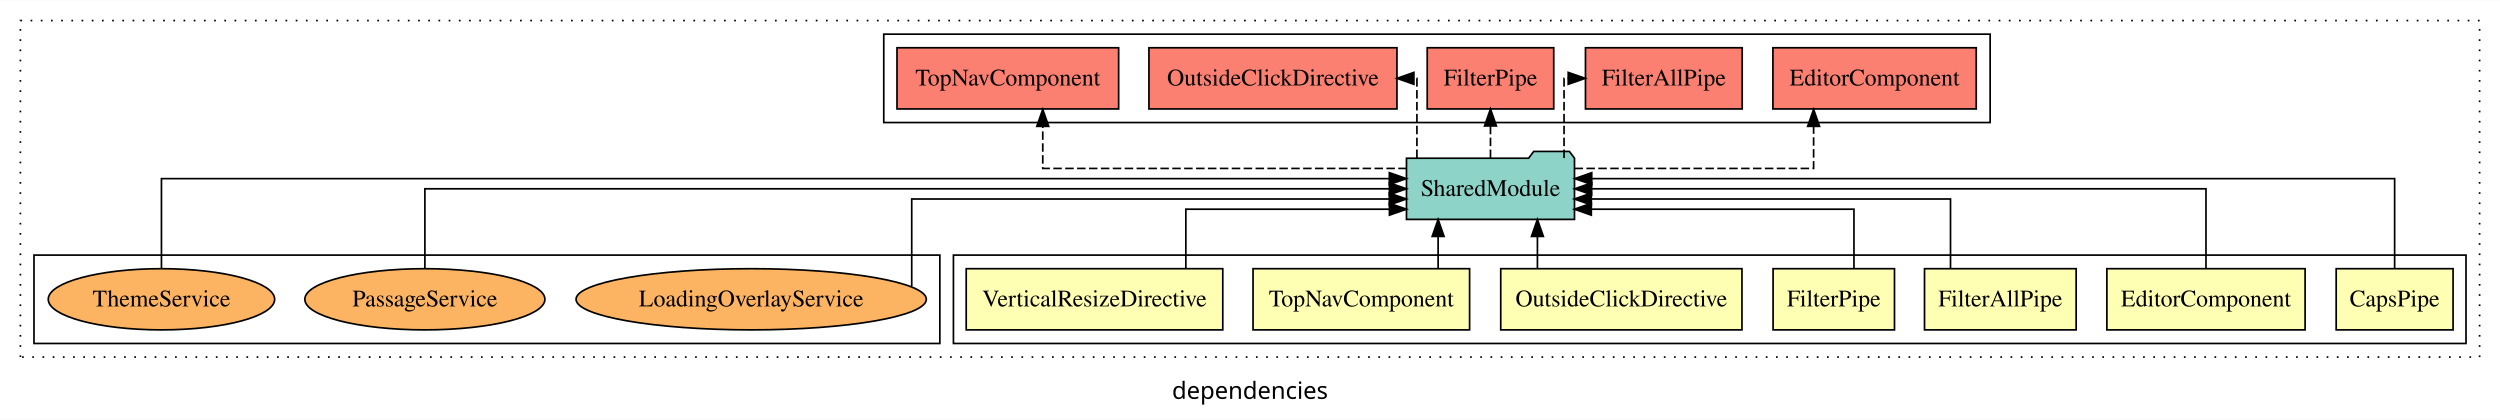
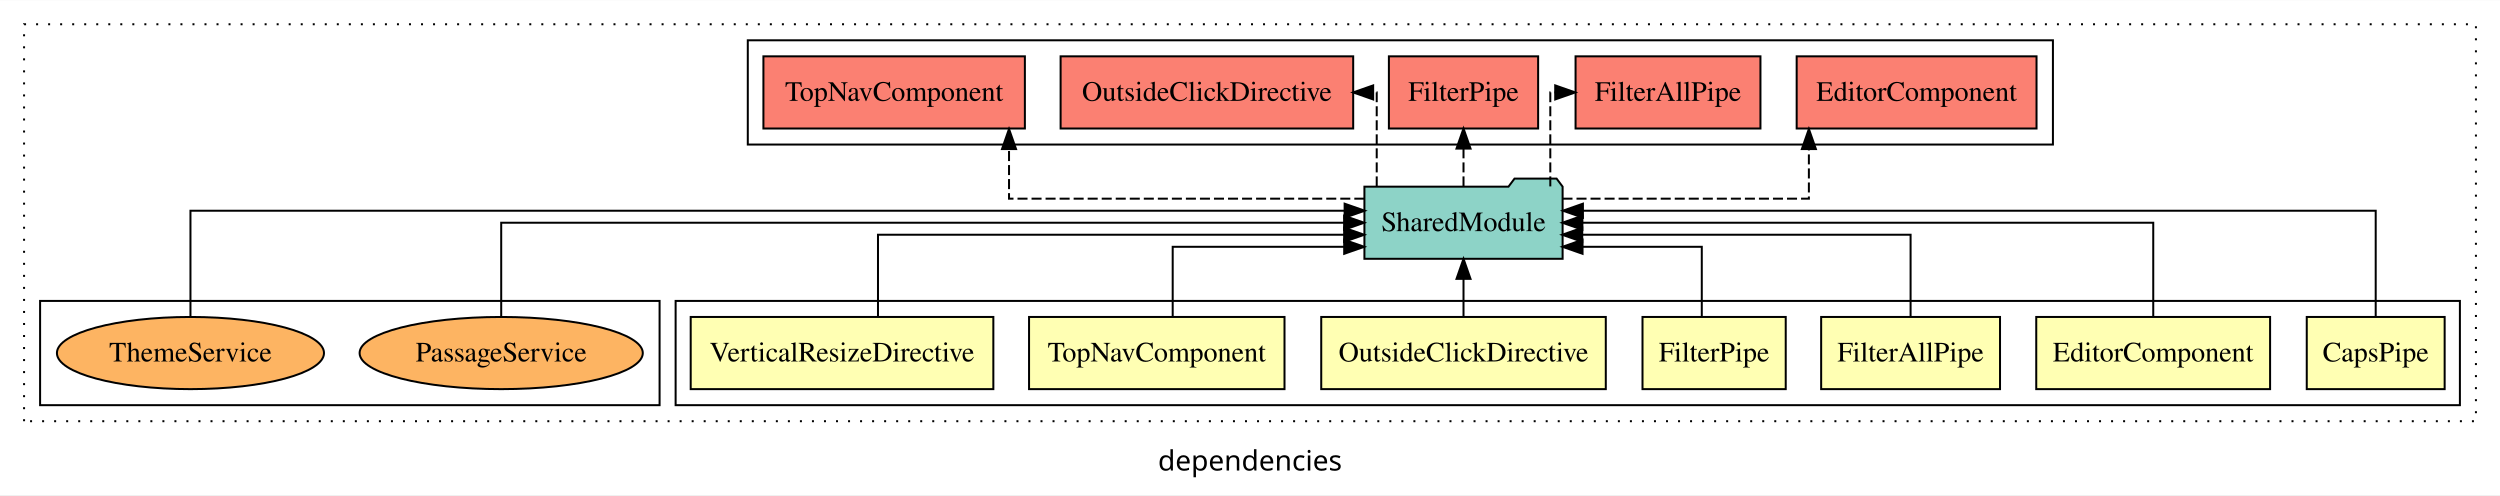
- <svg xmlns="http://www.w3.org/2000/svg" width="1471pt" height="247pt" viewBox="0.00 0.00 1471.00 246.80">
+ <svg xmlns="http://www.w3.org/2000/svg" width="1247pt" height="247pt" viewBox="0.00 0.00 1247.00 246.80">
  <g id="graph0" class="graph" transform="scale(1 1) rotate(0) translate(4 242.8)">
-     <polygon fill="white" stroke="transparent" points="-4,4 -4,-242.8 1467,-242.8 1467,4 -4,4" />
-     <text text-anchor="middle" x="731.5" y="-8.2" font-family="sans-serif" font-size="14.00">dependencies</text>
+     <polygon fill="white" stroke="transparent" points="-4,4 -4,-242.8 1243,-242.8 1243,4 -4,4" />
+     <text text-anchor="middle" x="619.5" y="-8.2" font-family="sans-serif" font-size="14.00">dependencies</text>
    <g id="clust1" class="cluster">
-       <polygon fill="none" stroke="black" stroke-dasharray="1,5" points="8,-32.8 8,-230.8 1455,-230.8 1455,-32.8 8,-32.8" />
+       <polygon fill="none" stroke="black" stroke-dasharray="1,5" points="8,-32.8 8,-230.8 1231,-230.8 1231,-32.8 8,-32.8" />
    </g>
    <g id="clust2" class="cluster">
-       <polygon fill="none" stroke="black" points="557,-40.8 557,-92.8 1447,-92.8 1447,-40.8 557,-40.8" />
+       <polygon fill="none" stroke="black" points="333,-40.8 333,-92.8 1223,-92.8 1223,-40.8 333,-40.8" />
    </g>
    <g id="clust11" class="cluster">
-       <polygon fill="none" stroke="black" points="516,-170.8 516,-222.8 1167,-222.8 1167,-170.8 516,-170.8" />
+       <polygon fill="none" stroke="black" points="369,-170.8 369,-222.8 1020,-222.8 1020,-170.8 369,-170.8" />
    </g>
    <g id="clust13" class="cluster">
-       <polygon fill="none" stroke="black" points="16,-40.8 16,-92.8 549,-92.8 549,-40.8 16,-40.8" />
+       <polygon fill="none" stroke="black" points="16,-40.8 16,-92.8 325,-92.8 325,-40.8 16,-40.8" />
    </g>
    <g id="node1" class="node">
-       <polygon fill="#ffffb3" stroke="black" points="1439.39,-84.8 1370.61,-84.8 1370.61,-48.8 1439.39,-48.8 1439.39,-84.8" />
-       <text text-anchor="middle" x="1405" y="-62.6" font-family="Times,serif" font-size="14.00">CapsPipe</text>
+       <polygon fill="#ffffb3" stroke="black" points="1215.39,-84.8 1146.61,-84.8 1146.61,-48.8 1215.39,-48.8 1215.39,-84.8" />
+       <text text-anchor="middle" x="1181" y="-62.6" font-family="Times,serif" font-size="14.00">CapsPipe</text>
    </g>
    <g id="node8" class="node">
-       <polygon fill="#8dd3c7" stroke="black" points="922.43,-149.8 919.43,-153.8 898.43,-153.8 895.43,-149.8 823.57,-149.8 823.57,-113.8 922.43,-113.8 922.43,-149.8" />
-       <text text-anchor="middle" x="873" y="-127.6" font-family="Times,serif" font-size="14.00">SharedModule</text>
+       <polygon fill="#8dd3c7" stroke="black" points="775.43,-149.8 772.43,-153.8 751.43,-153.8 748.43,-149.8 676.57,-149.8 676.57,-113.8 775.43,-113.8 775.43,-149.8" />
+       <text text-anchor="middle" x="726" y="-127.6" font-family="Times,serif" font-size="14.00">SharedModule</text>
    </g>
    <g id="edge1" class="edge">
-       <path fill="none" stroke="black" d="M1405,-85.08C1405,-106.12 1405,-137.8 1405,-137.8 1405,-137.8 932.57,-137.8 932.57,-137.8" />
-       <polygon fill="black" stroke="black" points="932.57,-134.3 922.57,-137.8 932.57,-141.3 932.57,-134.3" />
+       <path fill="none" stroke="black" d="M1181,-85.08C1181,-106.12 1181,-137.8 1181,-137.8 1181,-137.8 785.56,-137.8 785.56,-137.8" />
+       <polygon fill="black" stroke="black" points="785.56,-134.3 775.56,-137.8 785.56,-141.3 785.56,-134.3" />
    </g>
    <g id="node2" class="node">
-       <polygon fill="#ffffb3" stroke="black" points="1352.32,-84.8 1235.68,-84.8 1235.68,-48.8 1352.32,-48.8 1352.32,-84.8" />
-       <text text-anchor="middle" x="1294" y="-62.6" font-family="Times,serif" font-size="14.00">EditorComponent</text>
+       <polygon fill="#ffffb3" stroke="black" points="1128.32,-84.8 1011.68,-84.8 1011.68,-48.8 1128.32,-48.8 1128.32,-84.8" />
+       <text text-anchor="middle" x="1070" y="-62.6" font-family="Times,serif" font-size="14.00">EditorComponent</text>
    </g>
    <g id="edge2" class="edge">
-       <path fill="none" stroke="black" d="M1294,-84.91C1294,-104.14 1294,-131.8 1294,-131.8 1294,-131.8 932.53,-131.8 932.53,-131.8" />
-       <polygon fill="black" stroke="black" points="932.53,-128.3 922.53,-131.8 932.53,-135.3 932.53,-128.3" />
+       <path fill="none" stroke="black" d="M1070.04,-84.91C1070.04,-104.14 1070.04,-131.8 1070.04,-131.8 1070.04,-131.8 785.29,-131.8 785.29,-131.8" />
+       <polygon fill="black" stroke="black" points="785.29,-128.3 775.29,-131.8 785.29,-135.3 785.29,-128.3" />
    </g>
    <g id="node3" class="node">
-       <polygon fill="#ffffb3" stroke="black" points="1217.61,-84.8 1128.39,-84.8 1128.39,-48.8 1217.61,-48.8 1217.61,-84.8" />
-       <text text-anchor="middle" x="1173" y="-62.6" font-family="Times,serif" font-size="14.00">FilterAllPipe</text>
+       <polygon fill="#ffffb3" stroke="black" points="993.61,-84.8 904.39,-84.8 904.39,-48.8 993.61,-48.8 993.61,-84.8" />
+       <text text-anchor="middle" x="949" y="-62.6" font-family="Times,serif" font-size="14.00">FilterAllPipe</text>
    </g>
    <g id="edge3" class="edge">
-       <path fill="none" stroke="black" d="M1143.68,-84.82C1143.68,-102.17 1143.68,-125.8 1143.68,-125.8 1143.68,-125.8 932.33,-125.8 932.33,-125.8" />
-       <polygon fill="black" stroke="black" points="932.33,-122.3 922.33,-125.8 932.33,-129.3 932.33,-122.3" />
+       <path fill="none" stroke="black" d="M949,-84.82C949,-102.17 949,-125.8 949,-125.8 949,-125.8 785.21,-125.8 785.21,-125.8" />
+       <polygon fill="black" stroke="black" points="785.21,-122.3 775.21,-125.8 785.21,-129.3 785.21,-122.3" />
    </g>
    <g id="node4" class="node">
-       <polygon fill="#ffffb3" stroke="black" points="1110.72,-84.8 1039.28,-84.8 1039.28,-48.8 1110.72,-48.8 1110.72,-84.8" />
-       <text text-anchor="middle" x="1075" y="-62.6" font-family="Times,serif" font-size="14.00">FilterPipe</text>
+       <polygon fill="#ffffb3" stroke="black" points="886.72,-84.8 815.28,-84.8 815.28,-48.8 886.72,-48.8 886.72,-84.8" />
+       <text text-anchor="middle" x="851" y="-62.6" font-family="Times,serif" font-size="14.00">FilterPipe</text>
    </g>
    <g id="edge4" class="edge">
-       <path fill="none" stroke="black" d="M1086.87,-85.04C1086.87,-100.37 1086.87,-119.8 1086.87,-119.8 1086.87,-119.8 932.33,-119.8 932.33,-119.8" />
-       <polygon fill="black" stroke="black" points="932.33,-116.3 922.33,-119.8 932.33,-123.3 932.33,-116.3" />
+       <path fill="none" stroke="black" d="M844.85,-85.04C844.85,-100.37 844.85,-119.8 844.85,-119.8 844.85,-119.8 785.37,-119.8 785.37,-119.8" />
+       <polygon fill="black" stroke="black" points="785.37,-116.3 775.37,-119.8 785.37,-123.3 785.37,-116.3" />
    </g>
    <g id="node5" class="node">
-       <polygon fill="#ffffb3" stroke="black" points="1020.97,-84.8 879.03,-84.8 879.03,-48.8 1020.97,-48.8 1020.97,-84.8" />
-       <text text-anchor="middle" x="950" y="-62.6" font-family="Times,serif" font-size="14.00">OutsideClickDirective</text>
+       <polygon fill="#ffffb3" stroke="black" points="796.97,-84.8 655.03,-84.8 655.03,-48.8 796.97,-48.8 796.97,-84.8" />
+       <text text-anchor="middle" x="726" y="-62.6" font-family="Times,serif" font-size="14.00">OutsideClickDirective</text>
    </g>
    <g id="edge5" class="edge">
-       <path fill="none" stroke="black" d="M900.62,-84.91C900.62,-84.91 900.62,-103.79 900.62,-103.79" />
-       <polygon fill="black" stroke="black" points="897.12,-103.79 900.62,-113.79 904.12,-103.79 897.12,-103.79" />
+       <path fill="none" stroke="black" d="M726,-84.91C726,-84.91 726,-103.79 726,-103.79" />
+       <polygon fill="black" stroke="black" points="722.5,-103.79 726,-113.79 729.5,-103.79 722.5,-103.79" />
    </g>
    <g id="node6" class="node">
-       <polygon fill="#ffffb3" stroke="black" points="860.71,-84.8 733.29,-84.8 733.29,-48.8 860.71,-48.8 860.71,-84.8" />
-       <text text-anchor="middle" x="797" y="-62.6" font-family="Times,serif" font-size="14.00">TopNavComponent</text>
+       <polygon fill="#ffffb3" stroke="black" points="636.71,-84.8 509.29,-84.8 509.29,-48.8 636.71,-48.8 636.71,-84.8" />
+       <text text-anchor="middle" x="573" y="-62.6" font-family="Times,serif" font-size="14.00">TopNavComponent</text>
    </g>
    <g id="edge6" class="edge">
-       <path fill="none" stroke="black" d="M842.19,-84.91C842.19,-84.91 842.19,-103.79 842.19,-103.79" />
-       <polygon fill="black" stroke="black" points="838.69,-103.79 842.19,-113.79 845.69,-103.79 838.69,-103.79" />
+       <path fill="none" stroke="black" d="M580.94,-85.04C580.94,-100.37 580.94,-119.8 580.94,-119.8 580.94,-119.8 666.48,-119.8 666.48,-119.8" />
+       <polygon fill="black" stroke="black" points="666.48,-123.3 676.48,-119.8 666.48,-116.3 666.48,-123.3" />
    </g>
    <g id="node7" class="node">
-       <polygon fill="#ffffb3" stroke="black" points="715.48,-84.8 564.52,-84.8 564.52,-48.8 715.48,-48.8 715.48,-84.8" />
-       <text text-anchor="middle" x="640" y="-62.6" font-family="Times,serif" font-size="14.00">VerticalResizeDirective</text>
+       <polygon fill="#ffffb3" stroke="black" points="491.48,-84.8 340.52,-84.8 340.52,-48.8 491.48,-48.8 491.48,-84.8" />
+       <text text-anchor="middle" x="416" y="-62.6" font-family="Times,serif" font-size="14.00">VerticalResizeDirective</text>
    </g>
    <g id="edge7" class="edge">
-       <path fill="none" stroke="black" d="M693.75,-85.04C693.75,-100.37 693.75,-119.8 693.75,-119.8 693.75,-119.8 813.55,-119.8 813.55,-119.8" />
-       <polygon fill="black" stroke="black" points="813.55,-123.3 823.55,-119.8 813.55,-116.3 813.55,-123.3" />
+       <path fill="none" stroke="black" d="M433.94,-84.82C433.94,-102.17 433.94,-125.8 433.94,-125.8 433.94,-125.8 666.46,-125.8 666.46,-125.8" />
+       <polygon fill="black" stroke="black" points="666.46,-129.3 676.46,-125.8 666.46,-122.3 666.46,-129.3" />
    </g>
    <g id="node9" class="node">
-       <polygon fill="#fb8072" stroke="black" points="1158.82,-214.8 1039.18,-214.8 1039.18,-178.8 1158.82,-178.8 1158.82,-214.8" />
-       <text text-anchor="middle" x="1099" y="-192.6" font-family="Times,serif" font-size="14.00">EditorComponent </text>
+       <polygon fill="#fb8072" stroke="black" points="1011.82,-214.8 892.18,-214.8 892.18,-178.8 1011.82,-178.8 1011.82,-214.8" />
+       <text text-anchor="middle" x="952" y="-192.6" font-family="Times,serif" font-size="14.00">EditorComponent </text>
    </g>
    <g id="edge8" class="edge">
-       <path fill="none" stroke="black" stroke-dasharray="5,2" d="M922.46,-143.8C978.79,-143.8 1063.13,-143.8 1063.13,-143.8 1063.13,-143.8 1063.13,-168.56 1063.13,-168.56" />
-       <polygon fill="black" stroke="black" points="1059.63,-168.56 1063.13,-178.56 1066.63,-168.56 1059.63,-168.56" />
+       <path fill="none" stroke="black" stroke-dasharray="5,2" d="M775.36,-143.8C826.27,-143.8 898.27,-143.8 898.27,-143.8 898.27,-143.8 898.27,-168.56 898.27,-168.56" />
+       <polygon fill="black" stroke="black" points="894.77,-168.56 898.27,-178.56 901.77,-168.56 894.77,-168.56" />
    </g>
    <g id="node10" class="node">
-       <polygon fill="#fb8072" stroke="black" points="1021.11,-214.8 928.89,-214.8 928.89,-178.8 1021.11,-178.8 1021.11,-214.8" />
-       <text text-anchor="middle" x="975" y="-192.6" font-family="Times,serif" font-size="14.00">FilterAllPipe </text>
+       <polygon fill="#fb8072" stroke="black" points="874.11,-214.8 781.89,-214.8 781.89,-178.8 874.11,-178.8 874.11,-214.8" />
+       <text text-anchor="middle" x="828" y="-192.6" font-family="Times,serif" font-size="14.00">FilterAllPipe </text>
    </g>
    <g id="edge9" class="edge">
-       <path fill="none" stroke="black" stroke-dasharray="5,2" d="M916.29,-149.91C916.29,-169.14 916.29,-196.8 916.29,-196.8 916.29,-196.8 918.74,-196.8 918.74,-196.8" />
-       <polygon fill="black" stroke="black" points="918.74,-200.3 928.74,-196.8 918.74,-193.3 918.74,-200.3" />
+       <path fill="none" stroke="black" stroke-dasharray="5,2" d="M769.29,-149.91C769.29,-169.14 769.29,-196.8 769.29,-196.8 769.29,-196.8 771.74,-196.8 771.74,-196.8" />
+       <polygon fill="black" stroke="black" points="771.74,-200.3 781.74,-196.8 771.74,-193.3 771.74,-200.3" />
    </g>
    <g id="node11" class="node">
-       <polygon fill="#fb8072" stroke="black" points="910.22,-214.8 835.78,-214.8 835.78,-178.8 910.22,-178.8 910.22,-214.8" />
-       <text text-anchor="middle" x="873" y="-192.6" font-family="Times,serif" font-size="14.00">FilterPipe </text>
+       <polygon fill="#fb8072" stroke="black" points="763.22,-214.8 688.78,-214.8 688.78,-178.8 763.22,-178.8 763.22,-214.8" />
+       <text text-anchor="middle" x="726" y="-192.6" font-family="Times,serif" font-size="14.00">FilterPipe </text>
    </g>
    <g id="edge10" class="edge">
-       <path fill="none" stroke="black" stroke-dasharray="5,2" d="M873,-149.91C873,-149.91 873,-168.79 873,-168.79" />
-       <polygon fill="black" stroke="black" points="869.5,-168.79 873,-178.79 876.5,-168.79 869.5,-168.79" />
+       <path fill="none" stroke="black" stroke-dasharray="5,2" d="M726,-149.91C726,-149.91 726,-168.79 726,-168.79" />
+       <polygon fill="black" stroke="black" points="722.5,-168.79 726,-178.79 729.5,-168.79 722.5,-168.79" />
    </g>
    <g id="node12" class="node">
-       <polygon fill="#fb8072" stroke="black" points="817.97,-214.8 672.03,-214.8 672.03,-178.8 817.97,-178.8 817.97,-214.8" />
-       <text text-anchor="middle" x="745" y="-192.6" font-family="Times,serif" font-size="14.00">OutsideClickDirective </text>
+       <polygon fill="#fb8072" stroke="black" points="670.97,-214.8 525.03,-214.8 525.03,-178.8 670.97,-178.8 670.97,-214.8" />
+       <text text-anchor="middle" x="598" y="-192.6" font-family="Times,serif" font-size="14.00">OutsideClickDirective </text>
    </g>
    <g id="edge11" class="edge">
-       <path fill="none" stroke="black" stroke-dasharray="5,2" d="M829.71,-149.91C829.71,-169.14 829.71,-196.8 829.71,-196.8 829.71,-196.8 827.93,-196.8 827.93,-196.8" />
-       <polygon fill="black" stroke="black" points="827.93,-193.3 817.93,-196.8 827.93,-200.3 827.93,-193.3" />
+       <path fill="none" stroke="black" stroke-dasharray="5,2" d="M682.71,-149.91C682.71,-169.14 682.71,-196.8 682.71,-196.8 682.71,-196.8 680.93,-196.8 680.93,-196.8" />
+       <polygon fill="black" stroke="black" points="680.93,-193.3 670.93,-196.8 680.93,-200.3 680.93,-193.3" />
    </g>
    <g id="node13" class="node">
-       <polygon fill="#fb8072" stroke="black" points="654.21,-214.8 523.79,-214.8 523.79,-178.8 654.21,-178.8 654.21,-214.8" />
-       <text text-anchor="middle" x="589" y="-192.6" font-family="Times,serif" font-size="14.00">TopNavComponent </text>
+       <polygon fill="#fb8072" stroke="black" points="507.21,-214.8 376.79,-214.8 376.79,-178.8 507.21,-178.8 507.21,-214.8" />
+       <text text-anchor="middle" x="442" y="-192.6" font-family="Times,serif" font-size="14.00">TopNavComponent </text>
    </g>
    <g id="edge12" class="edge">
-       <path fill="none" stroke="black" stroke-dasharray="5,2" d="M823.76,-143.8C747.51,-143.8 609.56,-143.8 609.56,-143.8 609.56,-143.8 609.56,-168.56 609.56,-168.56" />
-       <polygon fill="black" stroke="black" points="606.06,-168.56 609.56,-178.56 613.06,-168.56 606.06,-168.56" />
+       <path fill="none" stroke="black" stroke-dasharray="5,2" d="M676.53,-143.8C609.82,-143.8 499.3,-143.8 499.3,-143.8 499.3,-143.8 499.3,-168.56 499.3,-168.56" />
+       <polygon fill="black" stroke="black" points="495.8,-168.56 499.3,-178.56 502.8,-168.56 495.8,-168.56" />
    </g>
    <g id="node14" class="node">
-       <ellipse fill="#fdb462" stroke="black" cx="438" cy="-66.8" rx="103.06" ry="18" />
-       <text text-anchor="middle" x="438" y="-62.6" font-family="Times,serif" font-size="14.00">LoadingOverlayService</text>
-     </g>
-     <g id="edge13" class="edge">
-       <path fill="none" stroke="black" d="M532.46,-74.51C532.46,-90.51 532.46,-125.8 532.46,-125.8 532.46,-125.8 813.48,-125.8 813.48,-125.8" />
-       <polygon fill="black" stroke="black" points="813.48,-129.3 823.48,-125.8 813.48,-122.3 813.48,-129.3" />
-     </g>
-     <g id="node15" class="node">
      <ellipse fill="#fdb462" stroke="black" cx="246" cy="-66.8" rx="70.63" ry="18" />
      <text text-anchor="middle" x="246" y="-62.6" font-family="Times,serif" font-size="14.00">PassageService</text>
    </g>
-     <g id="edge14" class="edge">
-       <path fill="none" stroke="black" d="M246,-84.91C246,-104.14 246,-131.8 246,-131.8 246,-131.8 813.54,-131.8 813.54,-131.8" />
-       <polygon fill="black" stroke="black" points="813.54,-135.3 823.54,-131.8 813.54,-128.3 813.54,-135.3" />
+     <g id="edge13" class="edge">
+       <path fill="none" stroke="black" d="M246,-84.91C246,-104.14 246,-131.8 246,-131.8 246,-131.8 666.44,-131.8 666.44,-131.8" />
+       <polygon fill="black" stroke="black" points="666.44,-135.3 676.44,-131.8 666.44,-128.3 666.44,-135.3" />
    </g>
-     <g id="node16" class="node">
+     <g id="node15" class="node">
      <ellipse fill="#fdb462" stroke="black" cx="91" cy="-66.8" rx="66.61" ry="18" />
      <text text-anchor="middle" x="91" y="-62.6" font-family="Times,serif" font-size="14.00">ThemeService</text>
    </g>
-     <g id="edge15" class="edge">
-       <path fill="none" stroke="black" d="M91,-85.08C91,-106.12 91,-137.8 91,-137.8 91,-137.8 813.49,-137.8 813.49,-137.8" />
-       <polygon fill="black" stroke="black" points="813.49,-141.3 823.49,-137.8 813.49,-134.3 813.49,-141.3" />
+     <g id="edge14" class="edge">
+       <path fill="none" stroke="black" d="M91,-85.08C91,-106.12 91,-137.8 91,-137.8 91,-137.8 666.7,-137.8 666.7,-137.8" />
+       <polygon fill="black" stroke="black" points="666.7,-141.3 676.7,-137.8 666.7,-134.3 666.7,-141.3" />
    </g>
  </g>
</svg>
